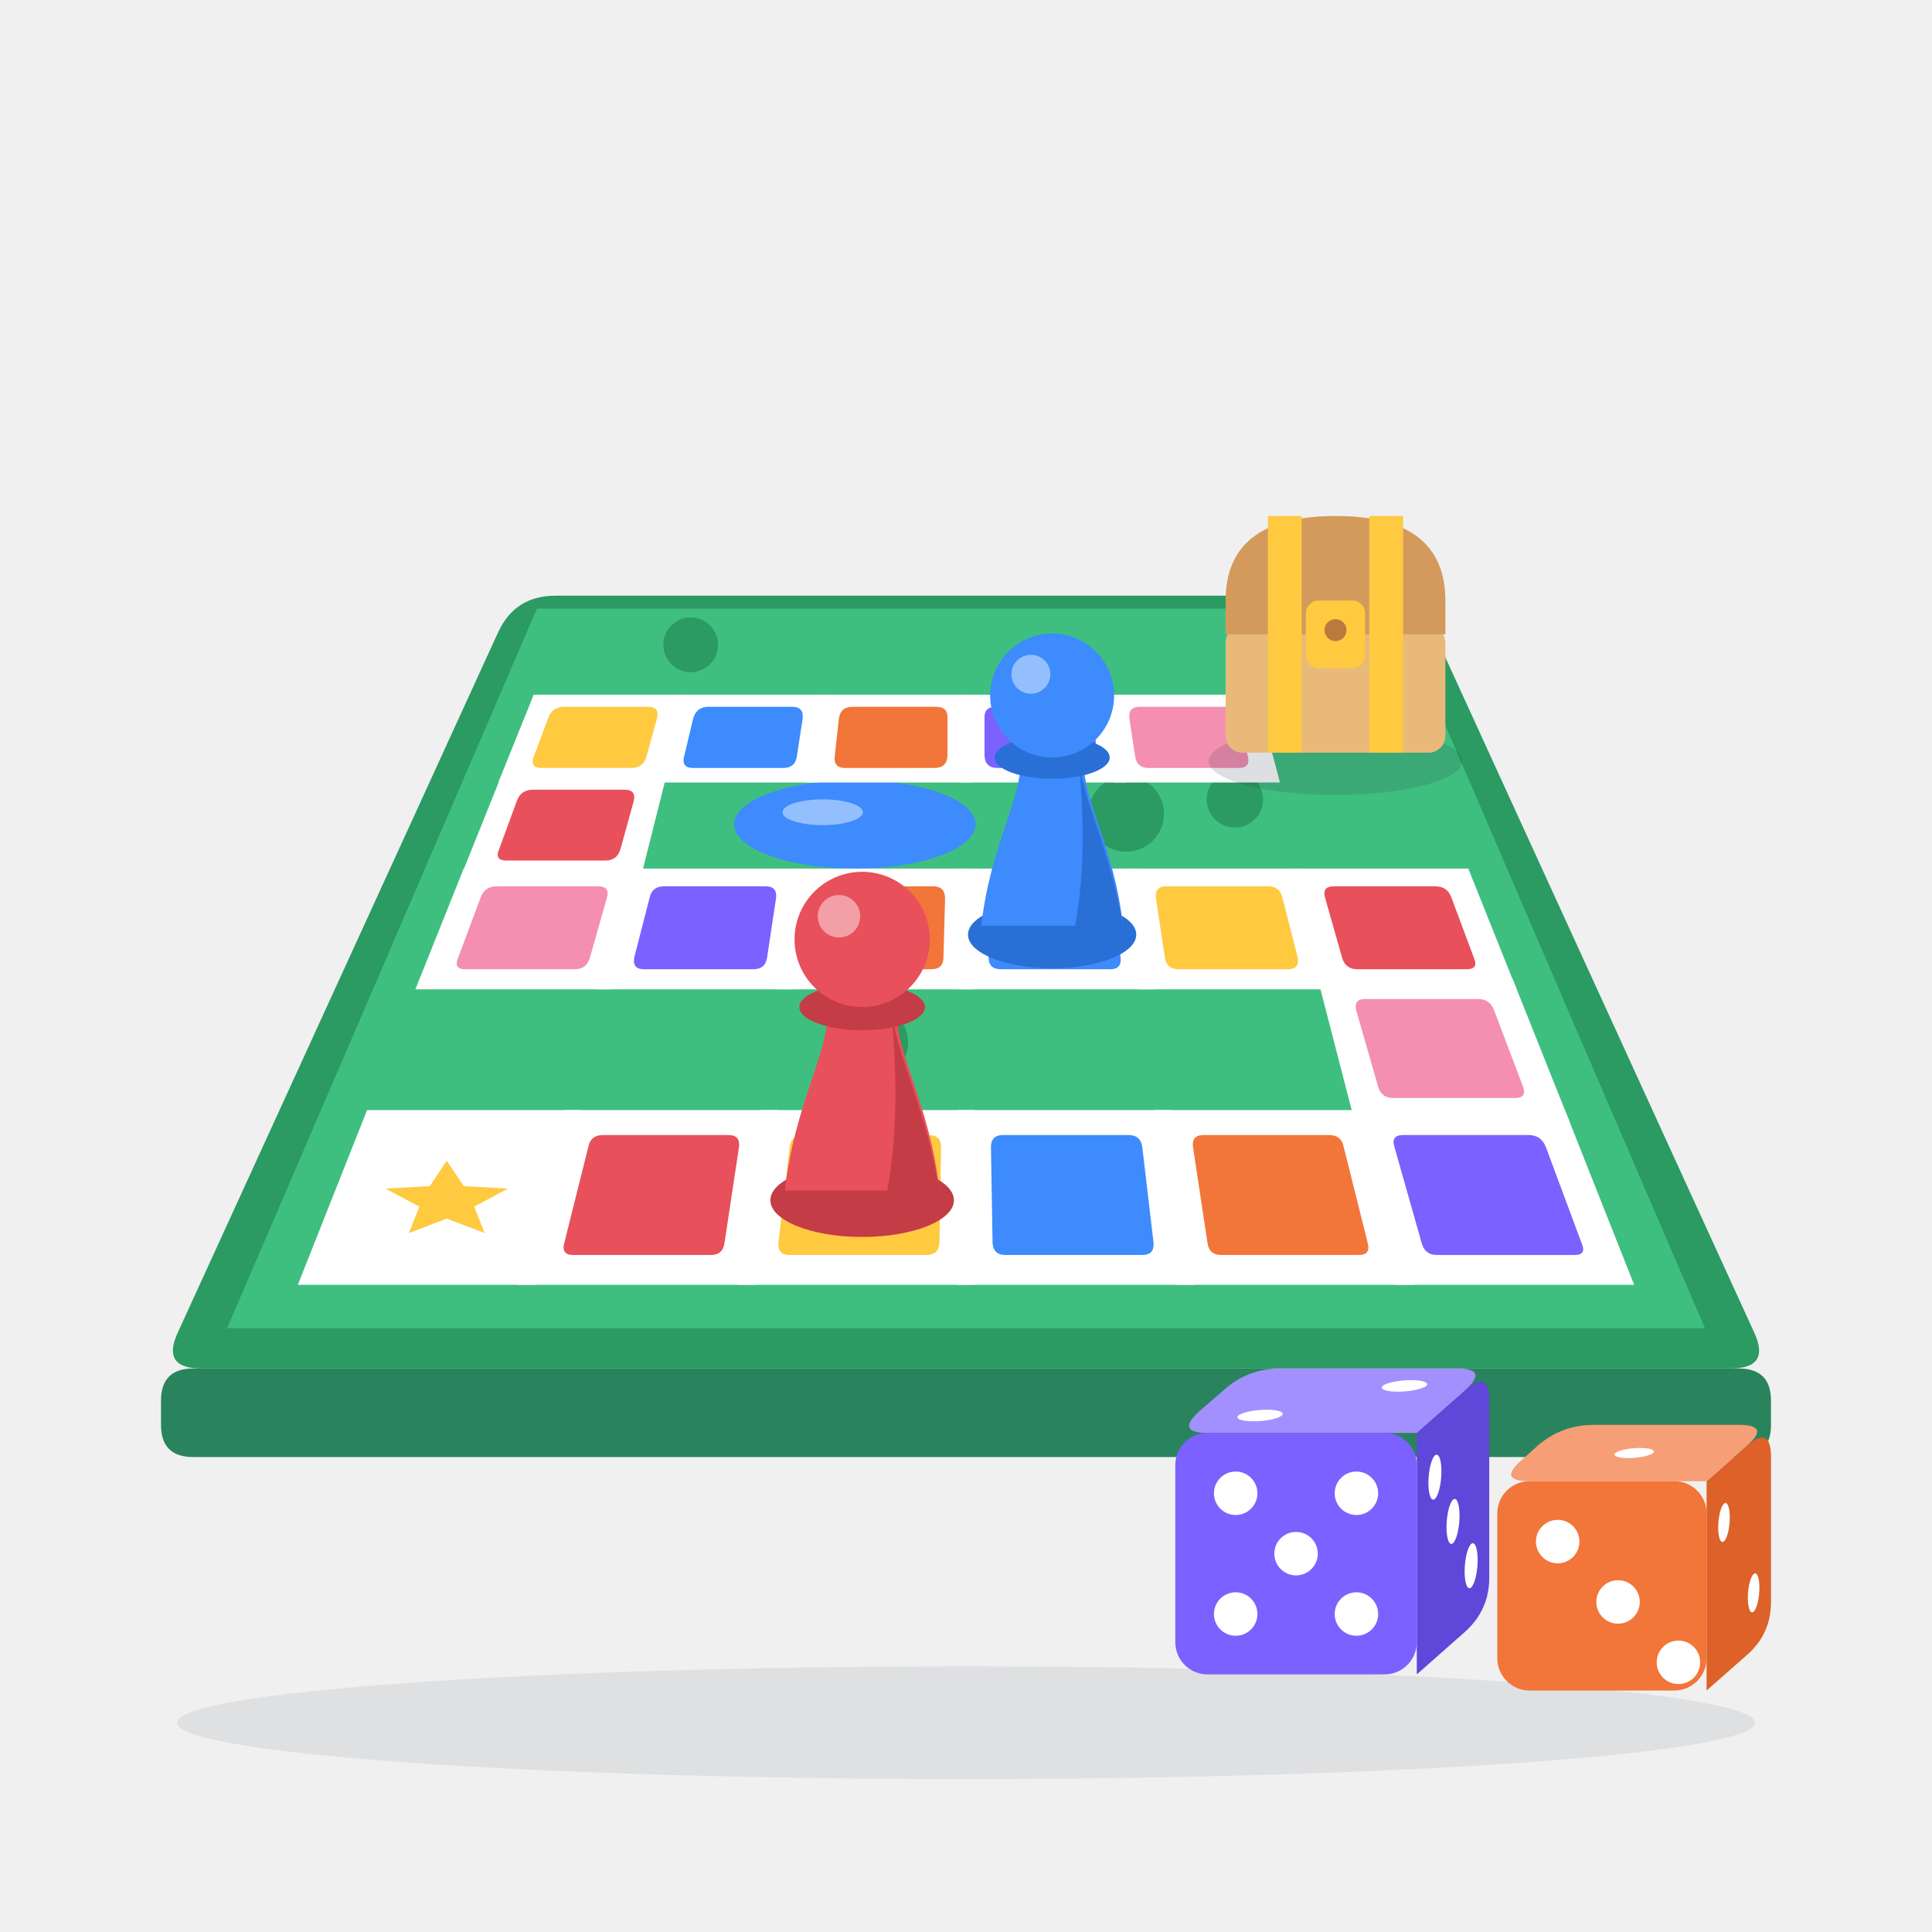
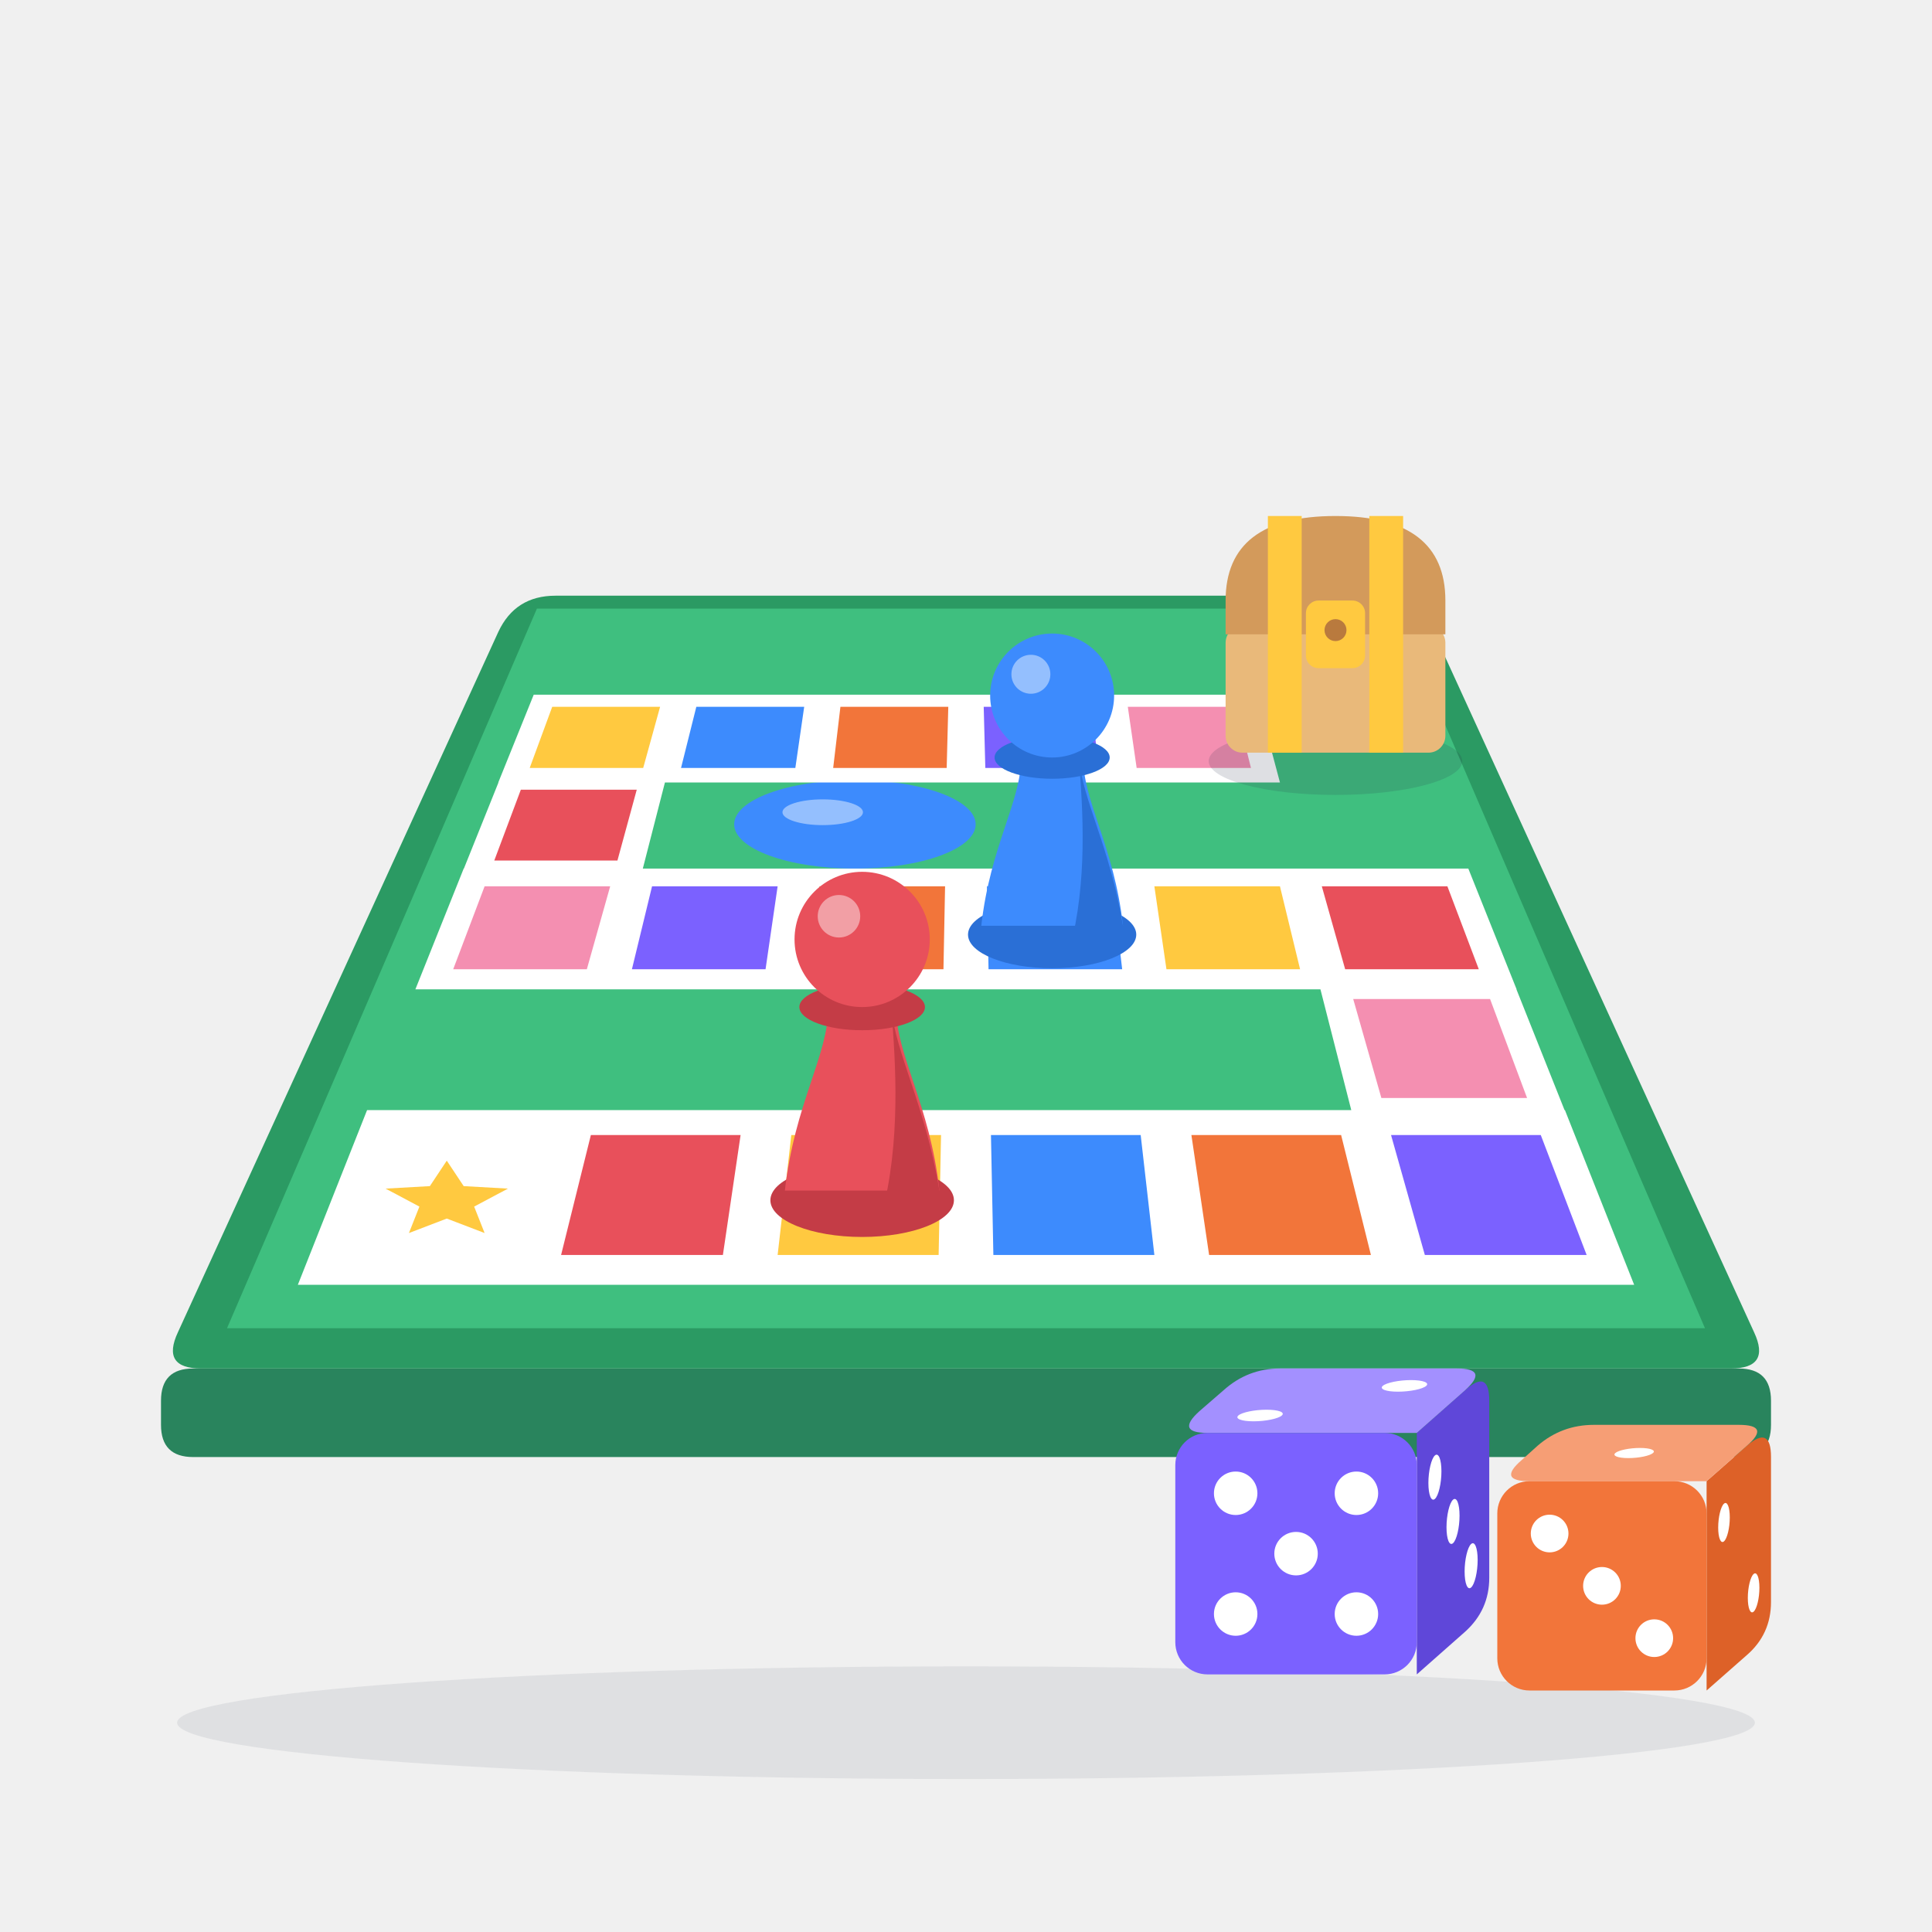
<svg xmlns="http://www.w3.org/2000/svg" viewBox="0 0 240 240">
  <ellipse cx="120" cy="214" rx="98" ry="7" fill="#1f2a44" opacity=".08" />
+   <defs>
+     <g id="bg-pawn">
+       <ellipse rx="9.5" ry="3.8" fill="currentColor" />
+       <path d="M-8-1C-7-10-3.5-15-3.5-20H3.5C3.5-15 7-10 8-1Z" />
+       <path d="M3-20C3.5-15 6.5-10 8-1 6 1 4 1.5 2 1.6 4-6 3.5-14 3-20Z" fill="currentColor" />
+       <ellipse cy="-20" rx="6.5" ry="2.4" fill="currentColor" />
+       <circle cy="-27" r="7" />
+       <circle cx="-2.4" cy="-29.4" r="2.2" fill="#fff" opacity=".45" />
+     </g>
+   </defs>
  <path d="M20 174Q20 170 24 170L216 170Q220 170 220 174L220 177Q220 181 216 181L24 181Q20 181 20 177Z" fill="#29845D" />
  <path d="M61.9 78.5Q64 74 69 74L171 74Q176 74 178.1 78.5L217.9 165.5Q220 170 215 170L25 170Q20 170 22.1 165.5Z" fill="#2B9A63" />
  <path d="M66.7 75.6 173.3 75.6 211.8 165 28.2 165Z" fill="#3FBF7F" />
  <ellipse cx="106.2" cy="102.4" rx="15" ry="5.5" fill="#3D8BFD" />
-   <ellipse cx="102.2" cy="100.9" rx="5" ry="1.6" fill="#FFFFFF" opacity=".45" />
-   <circle cx="139.9" cy="101.1" r="4.7" fill="#2B9A63" />
-   <circle cx="153.4" cy="99.3" r="3.5" fill="#2B9A63" />
-   <circle cx="108.2" cy="129.5" r="4.6" fill="#2B9A63" />
-   <circle cx="85.8" cy="80.1" r="3.4" fill="#2B9A63" />
-   <circle cx="161.4" cy="81.3" r="3" fill="#2B9A63" />
-   <path d="M45.6 137.9 72.1 137.9 66.6 159.6 37 159.6Z" fill="#FFFFFF" />
-   <path d="M70.1 137.9 96.6 137.9 93.8 159.6 64.3 159.6Z" fill="#FFFFFF" />
-   <path d="M94.5 137.9 121 137.9 121.1 159.6 91.6 159.6Z" fill="#FFFFFF" />
-   <path d="M119 137.9 145.5 137.9 148.4 159.6 118.9 159.6Z" fill="#FFFFFF" />
-   <path d="M143.4 137.9 169.9 137.9 175.7 159.6 146.2 159.6Z" fill="#FFFFFF" />
-   <path d="M167.9 137.9 194.4 137.9 203 159.6 173.4 159.6Z" fill="#FFFFFF" />
-   <path d="M163.7 121.6 187.9 121.6 195 139.4 168.3 139.4Z" fill="#FFFFFF" />
-   <path d="M160.2 107.9 182.4 107.9 188.4 122.9 164 122.9Z" fill="#FFFFFF" />
-   <path d="M139.7 107.9 161.9 107.9 165.9 122.9 141.5 122.9Z" fill="#FFFFFF" />
-   <path d="M119.1 107.9 141.4 107.9 143.4 122.9 119.1 122.9Z" fill="#FFFFFF" />
-   <path d="M98.6 107.9 120.9 107.9 120.9 122.9 96.6 122.9Z" fill="#FFFFFF" />
-   <path d="M78.1 107.9 100.3 107.9 98.5 122.9 74.1 122.9Z" fill="#FFFFFF" />
-   <path d="M57.6 107.9 79.8 107.9 76 122.9 51.6 122.9Z" fill="#FFFFFF" />
-   <path d="M62.3 96.3 82.8 96.3 79.6 109 57.2 109Z" fill="#FFFFFF" />
-   <path d="M66.3 86.3 85.4 86.3 82.6 97.2 61.9 97.2Z" fill="#FFFFFF" />
-   <path d="M83.9 86.3 103.1 86.3 101.7 97.2 81 97.2Z" fill="#FFFFFF" />
-   <path d="M101.6 86.3 120.7 86.3 120.8 97.2 100.1 97.2Z" fill="#FFFFFF" />
-   <path d="M119.3 86.3 138.4 86.3 139.9 97.2 119.2 97.2Z" fill="#FFFFFF" />
-   <path d="M136.9 86.3 156.1 86.3 159 97.2 138.3 97.2Z" fill="#FFFFFF" />
-   <path d="M73.1 142.4Q73.4 141 74.9 141L90.5 141Q92 141 91.8 142.5L90 154.4Q89.8 155.9 88.3 155.9L71.2 155.9Q69.7 155.9 70.1 154.4Z" fill="#E8505B" />
-   <path d="M98.1 142.5Q98.3 141 99.8 141L115.4 141Q116.9 141 116.9 142.5L116.7 154.4Q116.6 155.9 115.1 155.9L98.1 155.9Q96.6 155.9 96.7 154.4Z" fill="#FFC940" />
-   <path d="M123.1 142.5Q123.1 141 124.6 141L140.2 141Q141.7 141 141.9 142.5L143.3 154.4Q143.4 155.9 141.9 155.9L124.9 155.9Q123.4 155.9 123.3 154.4Z" fill="#3D8BFD" />
-   <path d="M148.2 142.5Q148 141 149.5 141L165.1 141Q166.6 141 166.9 142.4L169.9 154.4Q170.3 155.9 168.8 155.9L151.7 155.9Q150.2 155.9 150 154.4Z" fill="#F2753A" />
-   <path d="M173.2 142.4Q172.8 141 174.3 141L189.9 141Q191.4 141 192 142.4L196.5 154.5Q197.1 155.9 195.6 155.9L178.5 155.9Q177 155.9 176.6 154.4Z" fill="#7B61FF" />
-   <path d="M168.5 125.6Q168.1 124.1 169.6 124.1L183.6 124.1Q185.1 124.1 185.6 125.5L189.2 135Q189.7 136.4 188.2 136.4L173.1 136.4Q171.6 136.4 171.2 135Z" fill="#F48FB1" />
-   <path d="M164.6 111.5Q164.2 110.1 165.7 110.1L178.3 110.1Q179.8 110.1 180.3 111.5L183.1 119Q183.7 120.4 182.2 120.4L168.6 120.4Q167.1 120.4 166.7 118.9Z" fill="#E8505B" />
-   <path d="M143.6 111.6Q143.4 110.1 144.9 110.1L157.5 110.1Q159 110.1 159.3 111.5L161.2 118.9Q161.5 120.4 160 120.4L146.4 120.4Q144.9 120.4 144.7 118.9Z" fill="#FFC940" />
-   <path d="M122.6 111.6Q122.6 110.1 124.1 110.1L136.7 110.1Q138.2 110.1 138.4 111.6L139.2 118.9Q139.4 120.4 137.9 120.4L124.3 120.4Q122.8 120.4 122.8 118.9Z" fill="#3D8BFD" />
-   <path d="M101.6 111.6Q101.8 110.1 103.3 110.1L115.9 110.1Q117.4 110.1 117.4 111.6L117.2 118.9Q117.2 120.4 115.7 120.4L102.1 120.4Q100.6 120.4 100.8 118.9Z" fill="#F2753A" />
-   <path d="M80.7 111.5Q81 110.1 82.5 110.1L95.1 110.1Q96.6 110.1 96.4 111.6L95.3 118.9Q95.1 120.4 93.6 120.4L80 120.4Q78.5 120.4 78.8 118.9Z" fill="#7B61FF" />
-   <path d="M59.7 111.5Q60.2 110.1 61.7 110.1L74.3 110.1Q75.8 110.1 75.4 111.5L73.3 118.9Q72.9 120.4 71.4 120.4L57.8 120.4Q56.3 120.4 56.9 119Z" fill="#F48FB1" />
-   <path d="M64.2 99.5Q64.7 98.1 66.2 98.1L77.6 98.1Q79.1 98.1 78.7 99.6L77.1 105.4Q76.7 106.9 75.2 106.9L62.9 106.9Q61.4 106.9 62 105.5Z" fill="#E8505B" />
-   <path d="M68.1 89.2Q68.6 87.8 70.1 87.8L80.5 87.8Q82 87.8 81.6 89.3L80.3 94Q79.9 95.4 78.4 95.4L67.3 95.4Q65.8 95.4 66.3 94Z" fill="#FFC940" />
-   <path d="M86.1 89.3Q86.5 87.8 88 87.8L98.4 87.8Q99.9 87.8 99.7 89.3L99 93.9Q98.8 95.4 97.3 95.4L86.1 95.4Q84.6 95.4 85 93.9Z" fill="#3D8BFD" />
-   <path d="M104.2 89.3Q104.4 87.8 105.9 87.8L116.3 87.8Q117.8 87.8 117.7 89.3L117.7 93.9Q117.6 95.4 116.1 95.4L105 95.4Q103.5 95.4 103.7 93.9Z" fill="#F2753A" />
-   <path d="M122.3 89.3Q122.2 87.8 123.7 87.8L134.1 87.8Q135.6 87.8 135.8 89.3L136.3 93.9Q136.5 95.4 135 95.4L123.9 95.4Q122.4 95.4 122.3 93.9Z" fill="#7B61FF" />
-   <path d="M140.3 89.3Q140.1 87.8 141.6 87.8L152 87.8Q153.5 87.8 153.9 89.3L155 93.9Q155.4 95.4 153.9 95.4L142.7 95.4Q141.2 95.4 141 93.9Z" fill="#F48FB1" />
+   <ellipse cx="102.2" cy="100.9" rx="5" ry="1.6" fill="#fff" opacity=".45" />
+   <path d="M45.6 137.9 194.4 137.9 203 159.6 37 159.6ZM160.2 107.9 182.4 107.9 203 159.6 173.4 159.6ZM57.6 107.9 182.4 107.9 188.4 122.9 51.6 122.9ZM66.3 86.3 85.4 86.3 76 122.9 51.6 122.9ZM66.3 86.3 156.1 86.3 159 97.2 61.9 97.2Z" fill="#fff" />
+   <path d="M73.4 141 92 141 89.8 155.9 69.7 155.9ZM164.2 110.1 179.8 110.1 183.7 120.4 167.1 120.4ZM64.7 98.1 79.1 98.1 76.7 106.9 61.4 106.9Z" fill="#E8505B" />
+   <path d="M98.3 141 116.9 141 116.6 155.9 96.6 155.9ZM143.4 110.1 159 110.1 161.5 120.4 144.9 120.4ZM68.6 87.8 82 87.8 79.9 95.4 65.8 95.4Z" fill="#FFC940" />
+   <path d="M123.1 141 141.7 141 143.4 155.9 123.4 155.9ZM122.6 110.1 138.2 110.1 139.4 120.4 122.8 120.4ZM86.5 87.8 99.9 87.8 98.8 95.4 84.6 95.4Z" fill="#3D8BFD" />
+   <path d="M148 141 166.6 141 170.3 155.9 150.2 155.9ZM101.8 110.1 117.4 110.1 117.2 120.4 100.6 120.4ZM104.4 87.8 117.8 87.8 117.6 95.4 103.5 95.4Z" fill="#F2753A" />
+   <path d="M172.8 141 191.4 141 197.1 155.9 177 155.9ZM81 110.1 96.6 110.1 95.1 120.4 78.5 120.4ZM122.2 87.8 135.6 87.8 136.5 95.4 122.4 95.4Z" fill="#7B61FF" />
+   <path d="M168.1 124.1 185.1 124.1 189.7 136.4 171.6 136.4ZM60.2 110.1 75.8 110.1 72.9 120.4 56.3 120.4ZM140.1 87.8 153.5 87.8 155.4 95.4 141.2 95.4Z" fill="#F48FB1" />
  <path d="M55.5 141.1 57.6 146.2 63.1 146.7 58.9 150.3 60.2 155.6 55.5 152.7 50.8 155.6 52.1 150.3 47.9 146.7 53.4 146.2Z" fill="#FFC940" transform="matrix(1 0 0 .62 0 56.7)" />
  <g transform="translate(165.9 93.5) scale(1.05)">
    <ellipse cx="0" cy="1" rx="15" ry="4" fill="#1F2A44" opacity=".15" />
    <rect x="-13" y="-15" width="26" height="15" rx="2" fill="#E9B97A" />
-     <path d="M-13 -14V-18Q-13 -28 0 -28Q13 -28 13 -18V-14Z" fill="#D39A5B" />
+     <path d="M-13-14V-18Q-13-28 0-28 13-28 13-18V-14Z" fill="#D39A5B" />
    <rect x="-8" y="-28" width="4" height="28" fill="#FFC940" />
    <rect x="4" y="-28" width="4" height="28" fill="#FFC940" />
    <rect x="-3.5" y="-18" width="7" height="8" rx="1.5" fill="#FFC940" />
    <circle cx="0" cy="-14.5" r="1.3" fill="#B97A3E" />
  </g>
-   <g transform="translate(130.7 116.1) scale(1.1)">
-     <ellipse cx="0" cy="0" rx="9.5" ry="3.8" fill="#2A6FD6" />
-     <path d="M-8 -1C-7 -10 -3.5 -15 -3.5 -20H3.5C3.5 -15 7 -10 8 -1Z" fill="#3D8BFD" />
-     <path d="M3 -20C3.5 -15 6.5 -10 8 -1C6 1 4 1.5 2 1.6C4 -6 3.5 -14 3 -20Z" fill="#2A6FD6" />
-     <ellipse cx="0" cy="-20" rx="6.5" ry="2.4" fill="#2A6FD6" />
-     <circle cx="0" cy="-27" r="7" fill="#3D8BFD" />
-     <circle cx="-2.4" cy="-29.4" r="2.2" fill="#FFFFFF" opacity=".45" />
-   </g>
-   <g transform="translate(107.1 149.1) scale(1.2)">
-     <ellipse cx="0" cy="0" rx="9.5" ry="3.8" fill="#C43C46" />
-     <path d="M-8 -1C-7 -10 -3.5 -15 -3.5 -20H3.5C3.5 -15 7 -10 8 -1Z" fill="#E8505B" />
-     <path d="M3 -20C3.5 -15 6.5 -10 8 -1C6 1 4 1.5 2 1.6C4 -6 3.5 -14 3 -20Z" fill="#C43C46" />
-     <ellipse cx="0" cy="-20" rx="6.5" ry="2.4" fill="#C43C46" />
-     <circle cx="0" cy="-27" r="7" fill="#E8505B" />
-     <circle cx="-2.4" cy="-29.4" r="2.2" fill="#FFFFFF" opacity=".45" />
-   </g>
-   <path d="M176 178L182 172.7Q185 170 185 174L185 196Q185 200 182 202.7L176 208Z" fill="#5F47D9" />
+   <use href="#bg-pawn" fill="#3D8BFD" color="#2A6FD6" transform="translate(130.7 116.1) scale(1.1)" />
+   <use href="#bg-pawn" fill="#E8505B" color="#C43C46" transform="translate(107.1 149.1) scale(1.2)" />
+   <path d="M176 178 182 172.7Q185 170 185 174L185 196Q185 200 182 202.7L176 208Z" fill="#5F47D9" />
  <path d="M150 178Q146 178 149 175.3L152 172.7Q155 170 159 170L181 170Q185 170 182 172.7L176 178Z" fill="#A390FF" />
  <rect x="146" y="178" width="30" height="30" rx="4" fill="#7B61FF" />
-   <g transform="matrix(.3 0 0 .3 146 178)">
-     <circle cx="25" cy="25" r="9" fill="#FFFFFF" />
-     <circle cx="75" cy="25" r="9" fill="#FFFFFF" />
-     <circle cx="50" cy="50" r="9" fill="#FFFFFF" />
-     <circle cx="25" cy="75" r="9" fill="#FFFFFF" />
-     <circle cx="75" cy="75" r="9" fill="#FFFFFF" />
+   <g fill="#fff" transform="matrix(.3 0 0 .3 146 178)">
+     <circle cx="25" cy="25" r="9" />
+     <circle cx="75" cy="25" r="9" />
+     <circle cx="50" cy="50" r="9" />
+     <circle cx="25" cy="75" r="9" />
+     <circle cx="75" cy="75" r="9" />
  </g>
-   <g transform="matrix(0.300 0 0.090 -0.080 146 178)">
-     <circle cx="27" cy="27" r="9" fill="#FFFFFF" />
-     <circle cx="73" cy="73" r="9" fill="#FFFFFF" />
+   <g fill="#fff" transform="matrix(.3 0 .09 -.08 146 178)">
+     <circle cx="27" cy="27" r="9" />
+     <circle cx="73" cy="73" r="9" />
  </g>
-   <g transform="matrix(0.090 -0.080 0 0.300 176 178)">
-     <circle cx="25" cy="25" r="9" fill="#FFFFFF" />
-     <circle cx="50" cy="50" r="9" fill="#FFFFFF" />
-     <circle cx="75" cy="75" r="9" fill="#FFFFFF" />
+   <g fill="#fff" transform="matrix(.09 -.08 0 .3 176 178)">
+     <circle cx="25" cy="25" r="9" />
+     <circle cx="50" cy="50" r="9" />
+     <circle cx="75" cy="75" r="9" />
  </g>
-   <path d="M212 184L217 179.6Q220 177 220 181L220 199Q220 203 217 205.6L212 210Z" fill="#DD6128" />
+   <path d="M212 184 217 179.6Q220 177 220 181L220 199Q220 203 217 205.6L212 210Z" fill="#DD6128" />
  <path d="M190 184Q186 184 189 181.4L191 179.6Q194 177 198 177L216 177Q220 177 217 179.6L212 184Z" fill="#F69E75" />
  <rect x="186" y="184" width="26" height="26" rx="4" fill="#F2753A" />
-   <g transform="matrix(.3 0 0 .3 186 184)">
-     <circle cx="25" cy="25" r="9" fill="#FFFFFF" />
-     <circle cx="50" cy="50" r="9" fill="#FFFFFF" />
-     <circle cx="75" cy="75" r="9" fill="#FFFFFF" />
+   <g fill="#fff" transform="matrix(.26 0 0 .26 186 184)">
+     <circle cx="25" cy="25" r="9" />
+     <circle cx="50" cy="50" r="9" />
+     <circle cx="75" cy="75" r="9" />
  </g>
-   <g transform="matrix(0.260 0 0.080 -0.070 186 184)">
-     <circle cx="50" cy="50" r="9" fill="#FFFFFF" />
+   <g fill="#fff" transform="matrix(.26 0 .08 -.07 186 184)">
+     <circle cx="50" cy="50" r="9" />
  </g>
-   <g transform="matrix(0.080 -0.070 0 0.260 212 184)">
-     <circle cx="27" cy="27" r="9" fill="#FFFFFF" />
-     <circle cx="73" cy="73" r="9" fill="#FFFFFF" />
+   <g fill="#fff" transform="matrix(.08 -.07 0 .26 212 184)">
+     <circle cx="27" cy="27" r="9" />
+     <circle cx="73" cy="73" r="9" />
  </g>
</svg>
